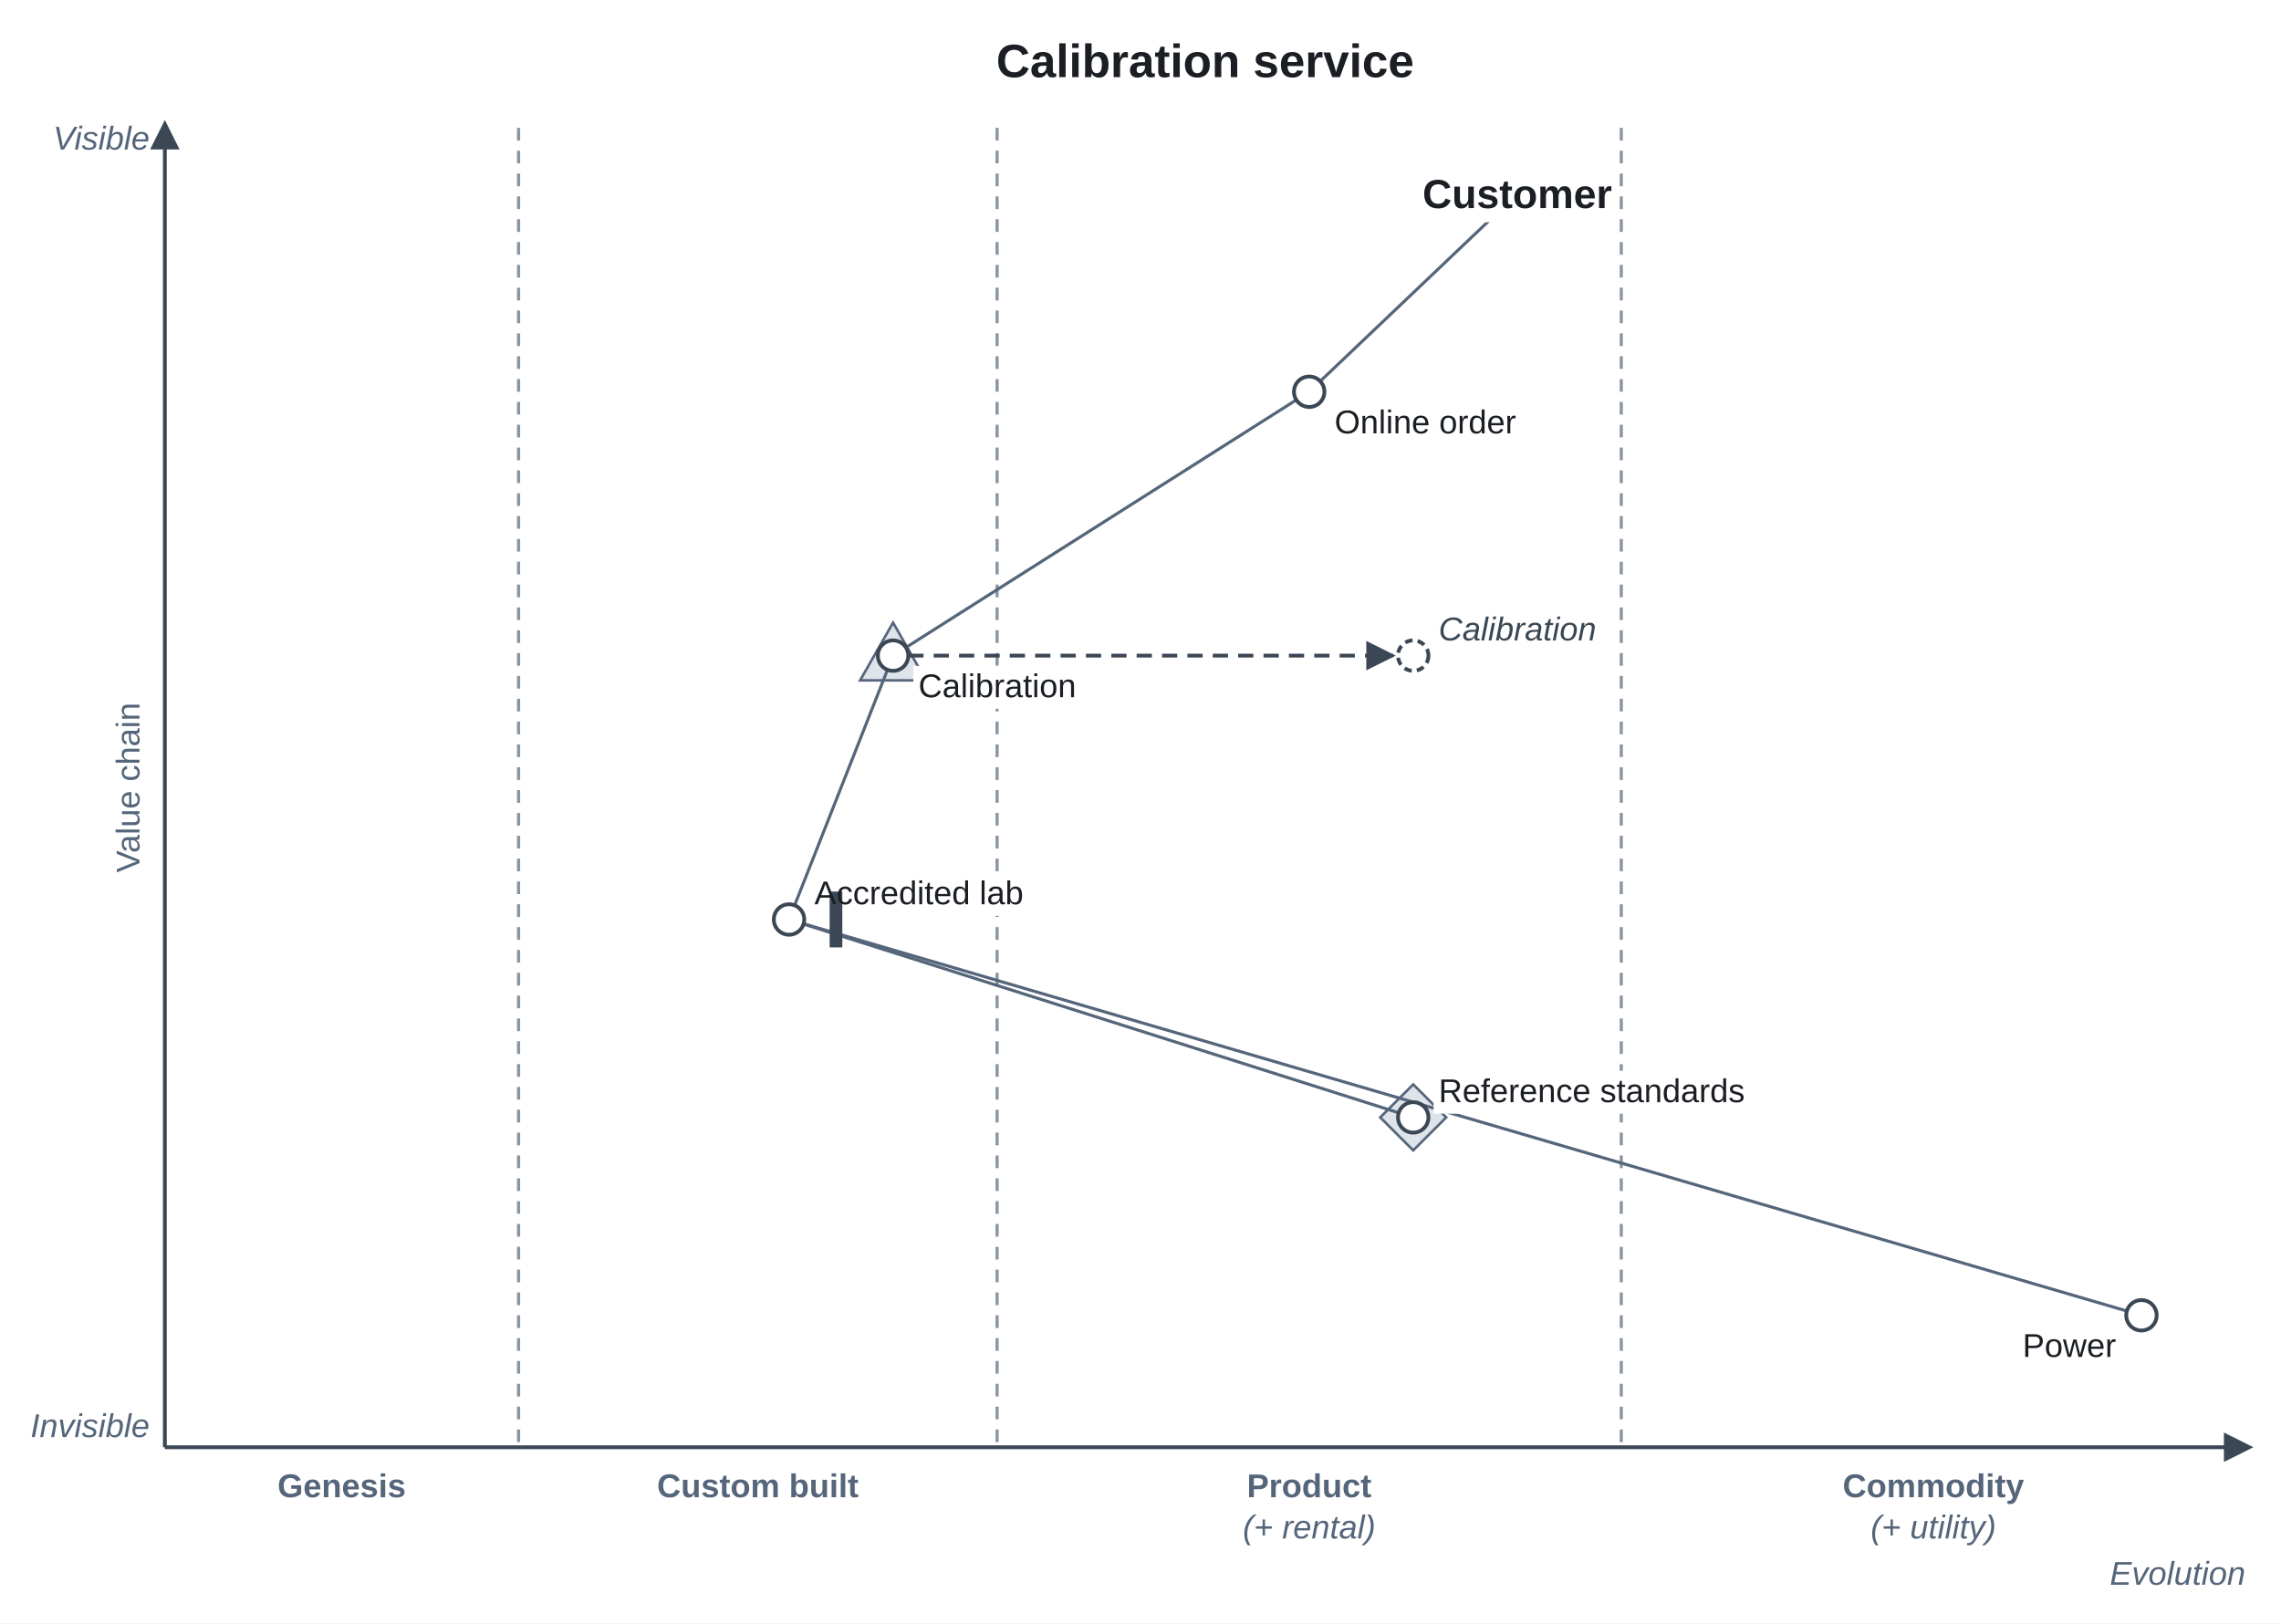
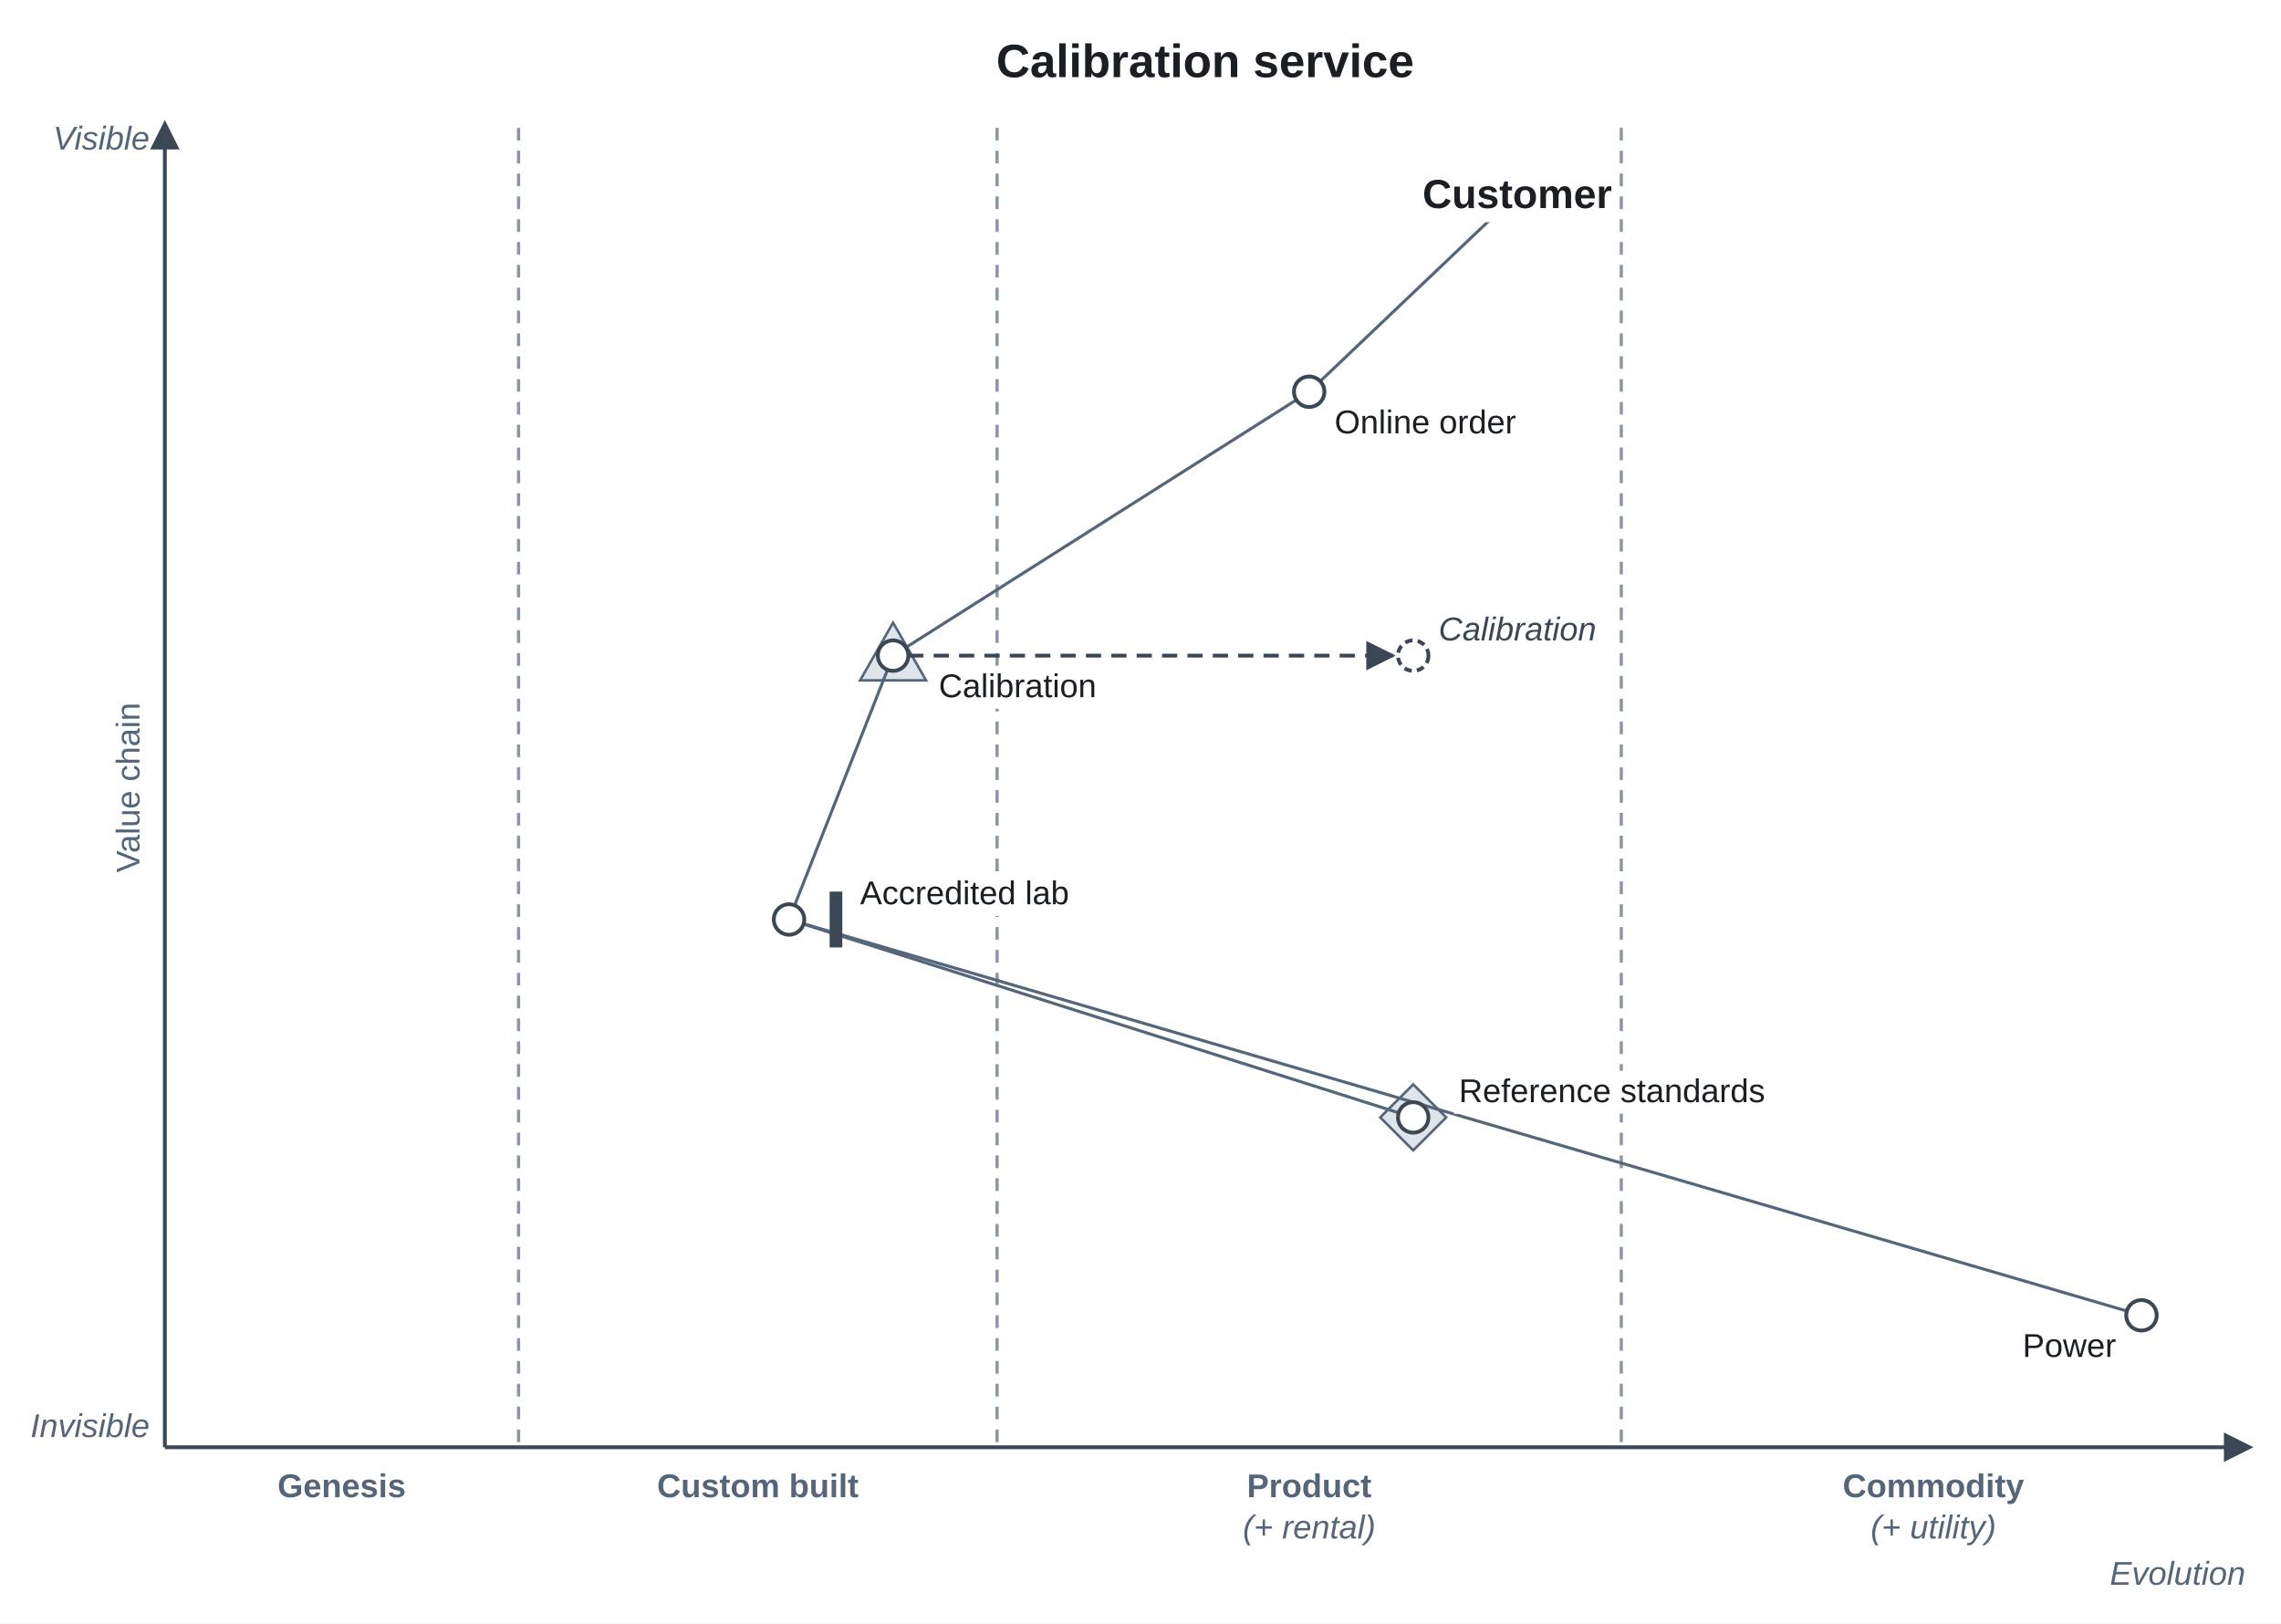
<svg xmlns="http://www.w3.org/2000/svg" version="1.1" width="898.97" height="639.85" viewBox="-64.97 -50.4 898.97 639.85" role="img" font-family="Arimo, Arial, 'Liberation Sans', sans-serif" font-size="16">
  <rect x="-64.97" y="-50.4" width="898.97" height="639.85" fill="white" />
  <g fill="#dfe4ea" stroke="#55657a" stroke-width="1">
    <polygon points="287,195 300,217.75 274,217.75" />
    <polygon points="492,377 505,390 492,403 479,390" />
  </g>
  <g stroke="#3b4754" stroke-width="1.5">
    <line x1="0" y1="520" x2="0" y2="0" />
    <line x1="0" y1="520" x2="820" y2="520" />
  </g>
  <g stroke="#8a96a3" stroke-width="1.25" stroke-dasharray="5 4">
    <line x1="139.4" y1="0" x2="139.4" y2="520" />
    <line x1="328" y1="0" x2="328" y2="520" />
    <line x1="574" y1="0" x2="574" y2="520" />
  </g>
  <g stroke="#55657a" stroke-width="1.2">
    <line x1="525.75" y1="32.89" x2="455.35" y2="99.86" />
    <line x1="445.93" y1="107.21" x2="292.07" y2="204.79" />
    <line x1="284.8" y1="213.58" x2="248.2" y2="306.42" />
    <line x1="251.72" y1="313.81" x2="486.28" y2="388.19" />
    <line x1="251.76" y1="313.69" x2="773.24" y2="466.31" />
  </g>
  <line x1="293" y1="208" x2="484" y2="208" stroke="#3b4754" stroke-width="1.5" stroke-dasharray="6 4" />
  <g fill="white">
    <rect x="500" y="189.65" width="66.14" height="16.9" />
    <rect x="494.24" y="16.4" width="77.51" height="20.8" />
    <rect x="459" y="108.05" width="75.54" height="16.9" />
-     <rect x="295" y="212.05" width="66.14" height="16.9" />
-     <rect x="254" y="293.65" width="86.38" height="16.9" />
-     <rect x="500" y="371.65" width="124.68" height="16.9" />
+     <rect x="303" y="212.05" width="66.14" height="16.9" />
+     <rect x="272" y="293.65" width="86.38" height="16.9" />
+     <rect x="508" y="371.65" width="124.68" height="16.9" />
    <rect x="730.15" y="472.05" width="40.85" height="16.9" />
  </g>
  <g fill="#3b4754" stroke="#3b4754" stroke-width="1">
    <polygon points="0,-2 5,8 -5,8" />
    <polygon points="822,520 812,525 812,515" />
    <polygon points="484,208 474,213 474,203" />
  </g>
  <circle cx="492" cy="208" r="6" fill="#ffffff" stroke="#3b4754" stroke-width="1.5" stroke-dasharray="3 2" />
  <g fill="#ffffff" stroke="#3b4754" stroke-width="1.5">
    <circle cx="451" cy="104" r="6" />
    <circle cx="287" cy="208" r="6" />
  </g>
  <rect x="262" y="301" width="5" height="22" fill="#3b4754" />
  <g fill="#ffffff" stroke="#3b4754" stroke-width="1.5">
    <circle cx="246" cy="312" r="6" />
    <circle cx="492" cy="390" r="6" />
    <circle cx="779" cy="468" r="6" />
  </g>
  <text x="410" y="-20" text-anchor="middle" font-size="18.4" font-weight="bold" fill="#1b1f24">Calibration service</text>
  <text x="-10" y="260" text-anchor="middle" font-size="13" fill="#55657a" transform="rotate(-90 -10 260)">Value chain</text>
  <g fill="#55657a" text-anchor="end">
    <text x="-6" y="8.55" font-size="13" font-style="italic">Visible</text>
    <text x="-6" y="516" font-size="13" font-style="italic">Invisible</text>
    <text x="820" y="574.2" font-size="13" font-style="italic">Evolution</text>
  </g>
  <g fill="#55657a" text-anchor="middle">
    <text x="69.7" y="539.7" font-size="13" font-weight="bold">Genesis</text>
    <text x="233.7" y="539.7" font-size="13" font-weight="bold">Custom built</text>
    <text x="451" y="539.7" font-size="13" font-weight="bold">Product</text>
    <text x="451" y="555.95" font-size="13" font-style="italic">(+ rental)</text>
    <text x="697" y="539.7" font-size="13" font-weight="bold">Commodity</text>
    <text x="697" y="555.95" font-size="13" font-style="italic">(+ utility)</text>
  </g>
  <text x="502" y="202" font-size="13" font-style="italic" fill="#3b4754">Calibration</text>
  <text x="533" y="31.6" text-anchor="middle" font-weight="bold" fill="#1b1f24">Customer</text>
  <g fill="#1b1f24">
    <text x="461" y="120.4" font-size="13">Online order</text>
-     <text x="297" y="224.4" font-size="13">Calibration</text>
-     <text x="256" y="306" font-size="13">Accredited lab</text>
-     <text x="502" y="384" font-size="13">Reference standards</text>
+     <text x="305" y="224.4" font-size="13">Calibration</text>
+     <text x="274" y="306" font-size="13">Accredited lab</text>
+     <text x="510" y="384" font-size="13">Reference standards</text>
  </g>
  <text x="769" y="484.4" text-anchor="end" font-size="13" fill="#1b1f24">Power</text>
</svg>
